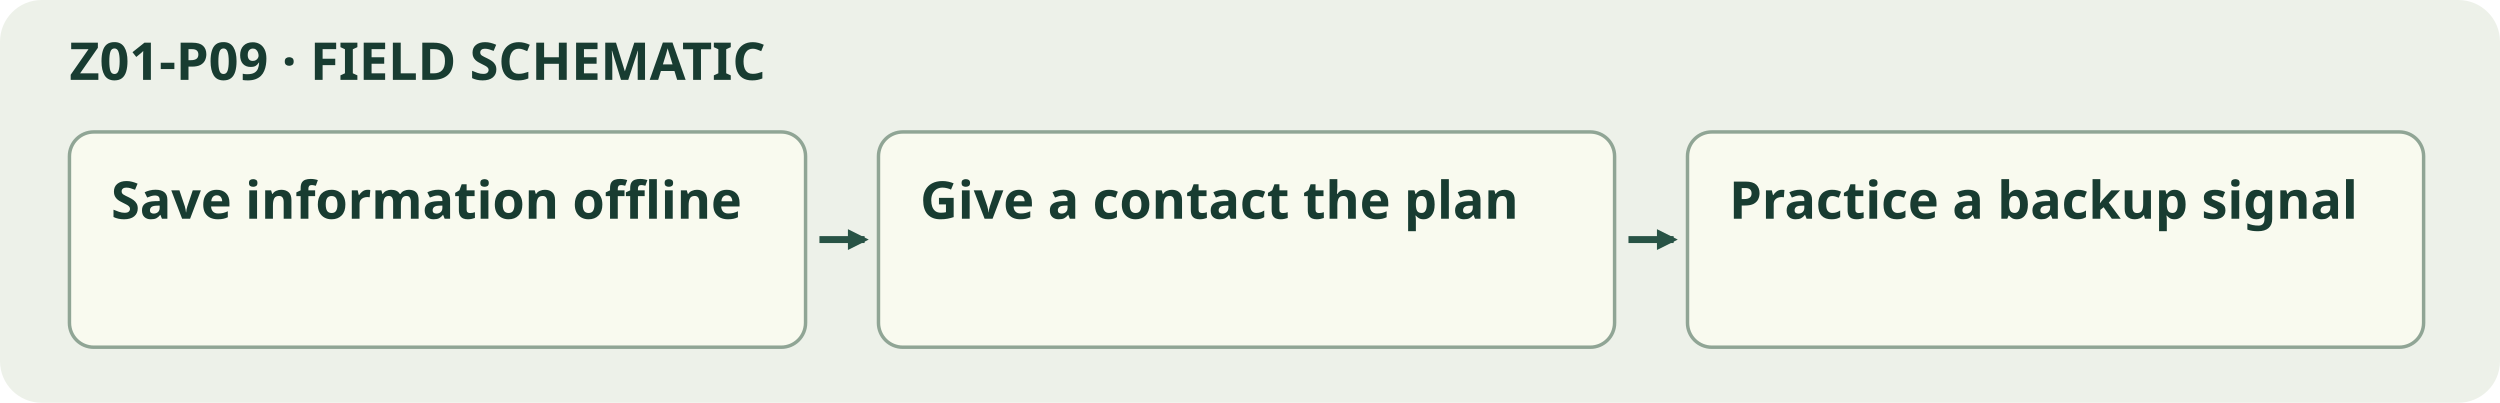
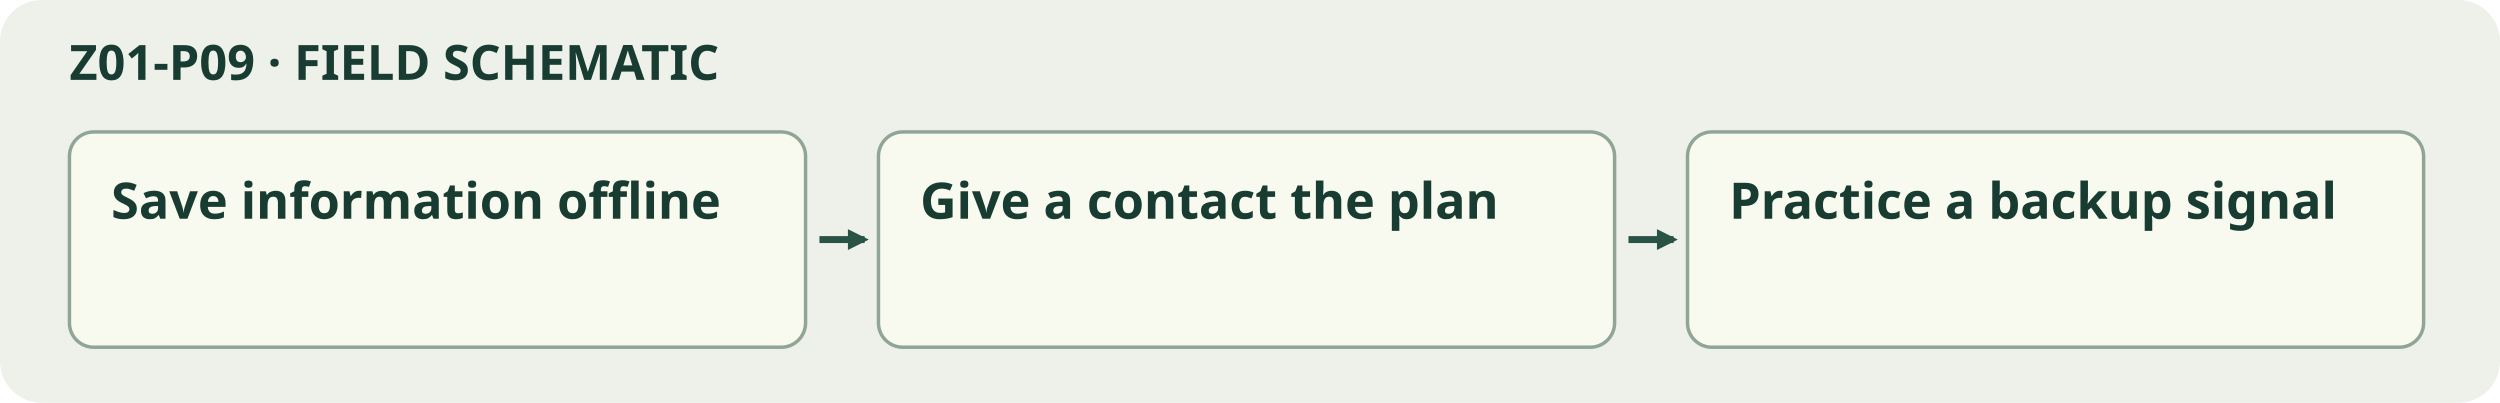
<svg xmlns="http://www.w3.org/2000/svg" viewBox="0 0 720 116" role="img" aria-labelledby="title desc">
  <defs>
    <marker id="arrow" viewBox="0 0 10 10" markerWidth="3" markerHeight="3" refX="8" refY="5" orient="auto">
      <path d="M0 0L10 5 0 10Z" fill="#285345" />
    </marker>
  </defs>
  <rect width="720" height="116" rx="12" fill="#edf1e9" />
-   <g font-family="system-ui,sans-serif" font-size="15" font-weight="650" fill="#183c31">
-     <text x="20" y="23">Z01-P09 · FIELD SCHEMATIC</text>
-     <rect x="20" y="38" width="212" height="62" rx="7" fill="#f9faef" stroke="#90a595" />
-     <text x="32" y="63">Save information offline</text>
-     <path d="M236 69h13" stroke="#285345" stroke-width="2" marker-end="url(#arrow)" />
-     <rect x="253" y="38" width="212" height="62" rx="7" fill="#f9faef" stroke="#90a595" />
-     <text x="265" y="63">Give a contact the plan</text>
-     <path d="M469 69h13" stroke="#285345" stroke-width="2" marker-end="url(#arrow)" />
-     <rect x="486" y="38" width="212" height="62" rx="7" fill="#f9faef" stroke="#90a595" />
-     <text x="498" y="63">Practice a backup signal</text>
+   <g font-family="system-ui,sans-serif" font-size="14.5" font-weight="650" fill="#183c31">
+     <text x="20" y="23" font-size="14" font-weight="700" fill="#183c31" text-anchor="start">Z01-P09 · FIELD SCHEMATIC</text>
+     <g id="stage-panels">
+       <rect x="20" y="38" width="212" height="62" rx="7" fill="#f9faef" stroke="#90a595" />
+       <text x="32" y="63" font-size="14.5" font-weight="650" fill="#183c31" text-anchor="start">Save information offline</text>
+       <path d="M236 69h13" stroke="#285345" stroke-width="2" marker-end="url(#arrow)" />
+       <rect x="253" y="38" width="212" height="62" rx="7" fill="#f9faef" stroke="#90a595" />
+       <text x="265" y="63" font-size="14.5" font-weight="650" fill="#183c31" text-anchor="start">Give a contact the plan</text>
+       <path d="M469 69h13" stroke="#285345" stroke-width="2" marker-end="url(#arrow)" />
+       <rect x="486" y="38" width="212" height="62" rx="7" fill="#f9faef" stroke="#90a595" />
+       <text x="498" y="63" font-size="14.5" font-weight="650" fill="#183c31" text-anchor="start">Practice a backup signal</text>
+     </g>
  </g>
</svg>
